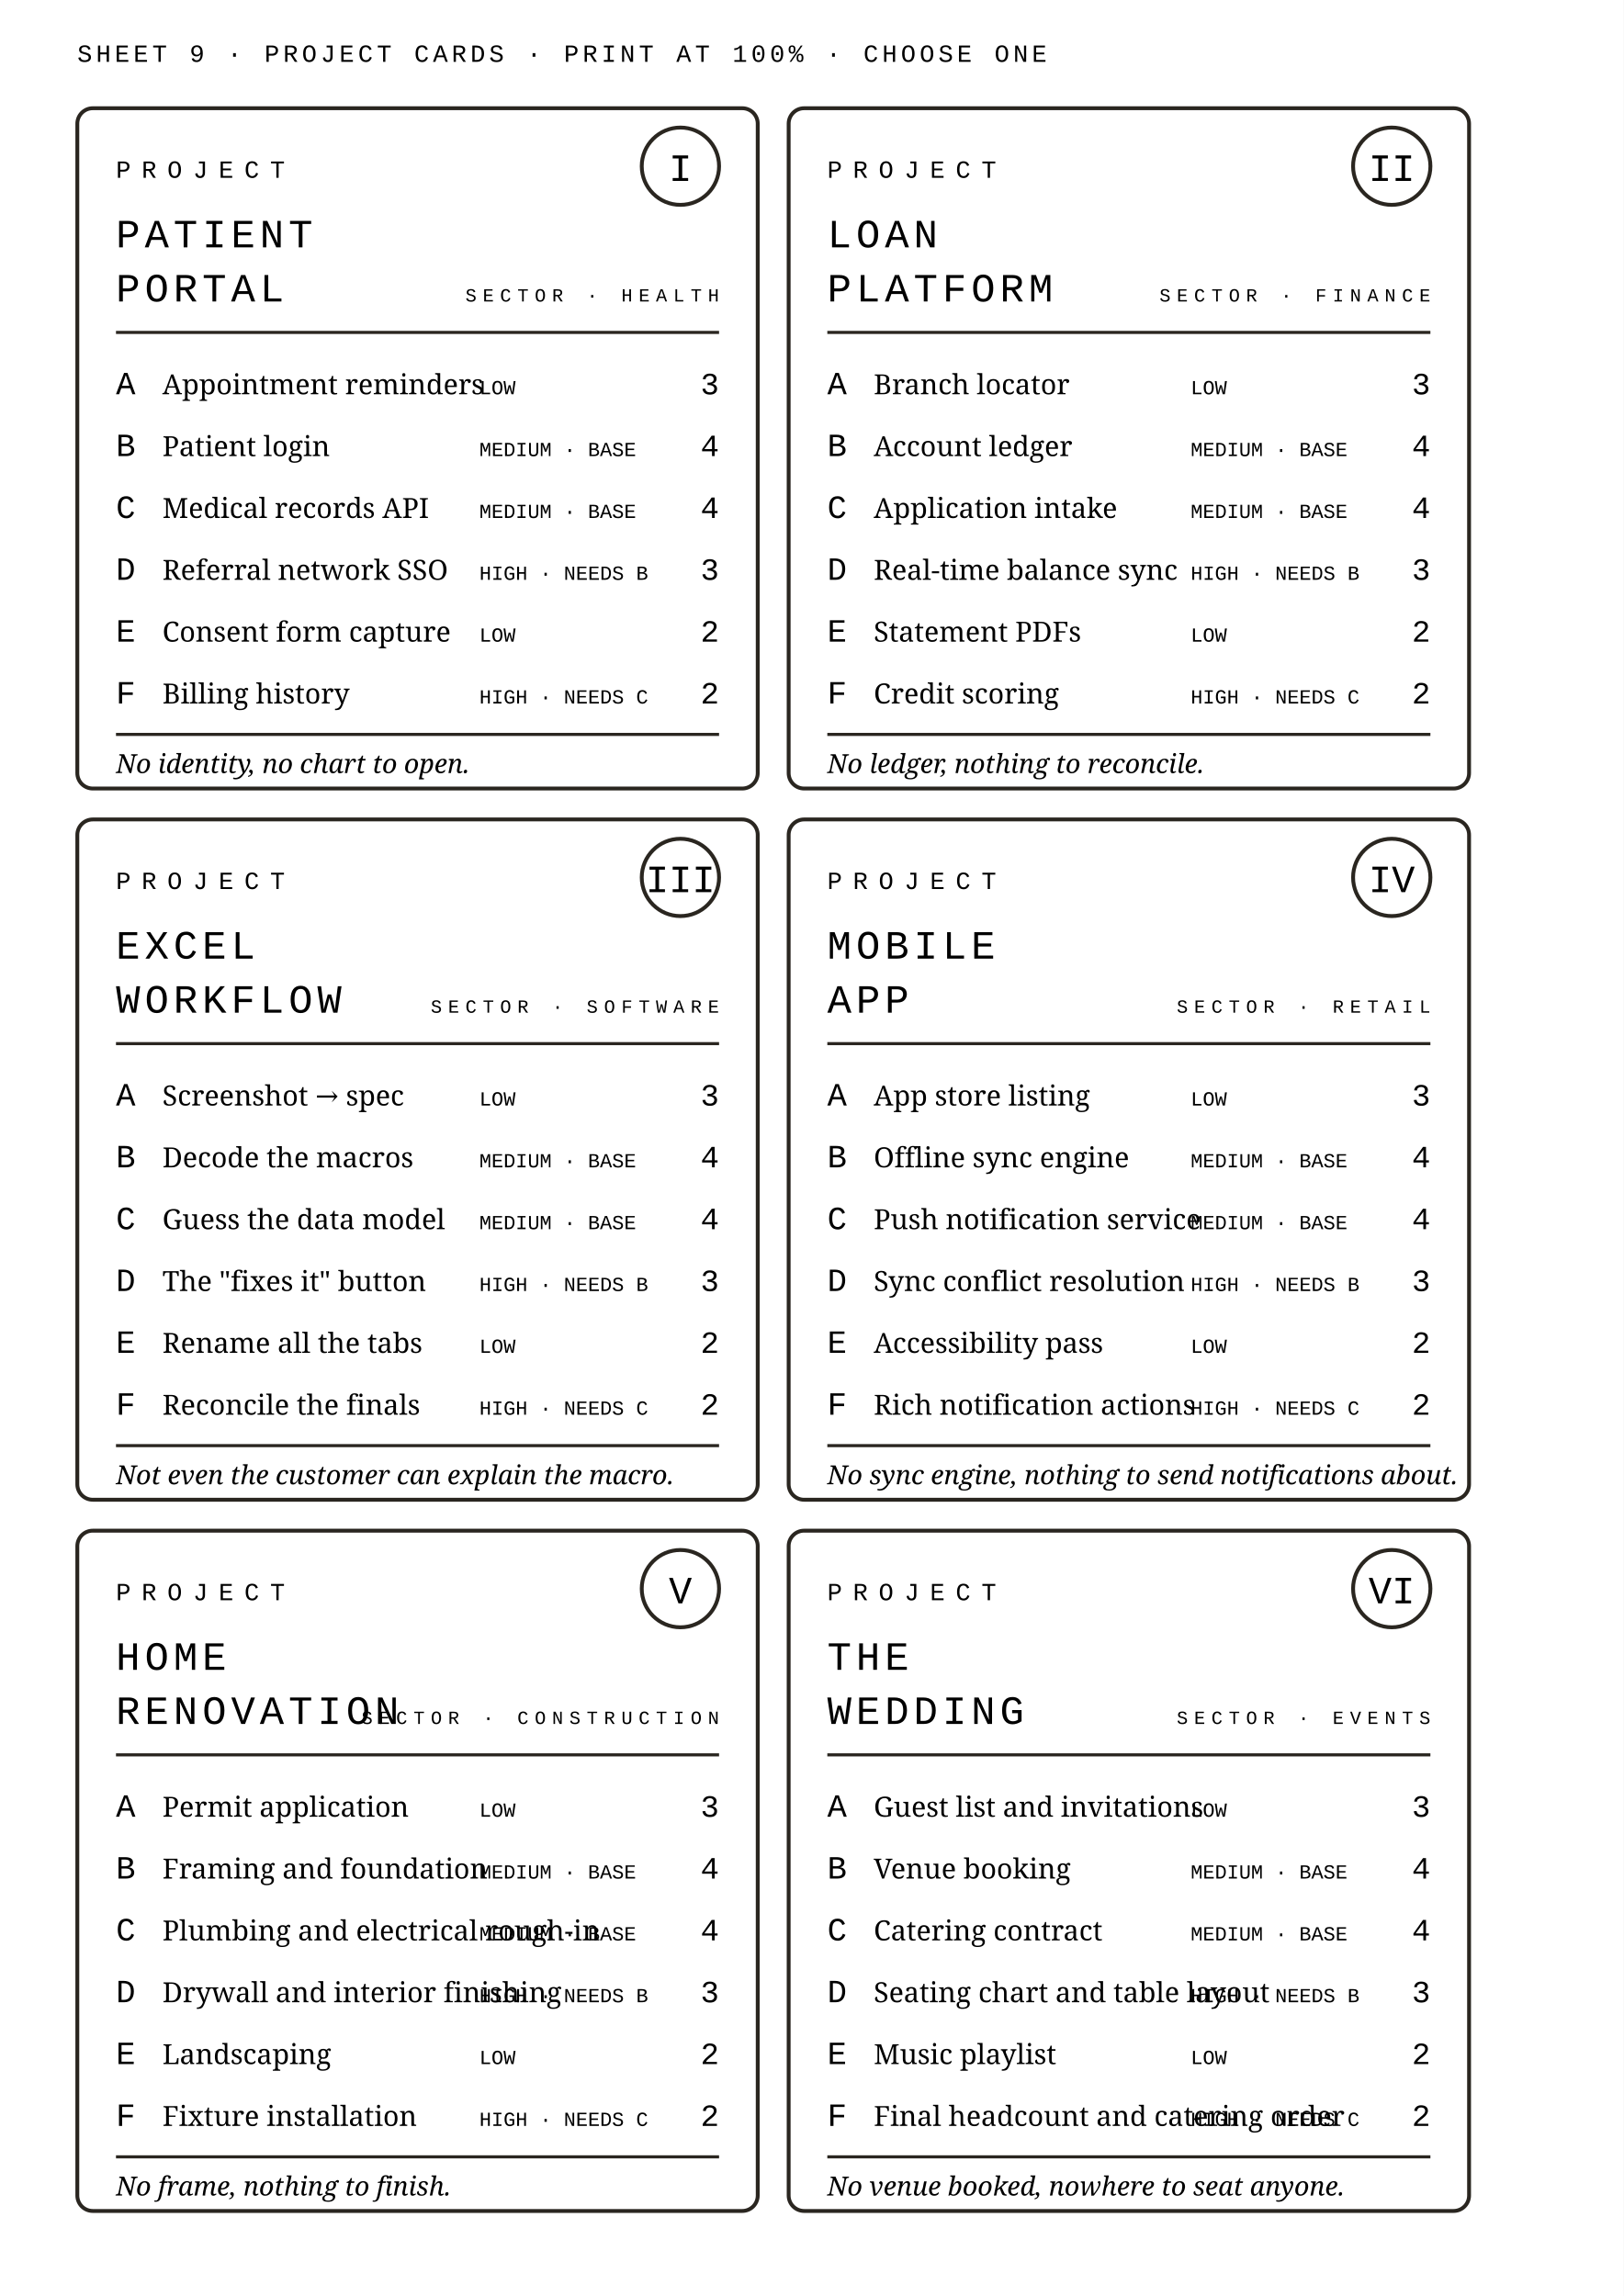
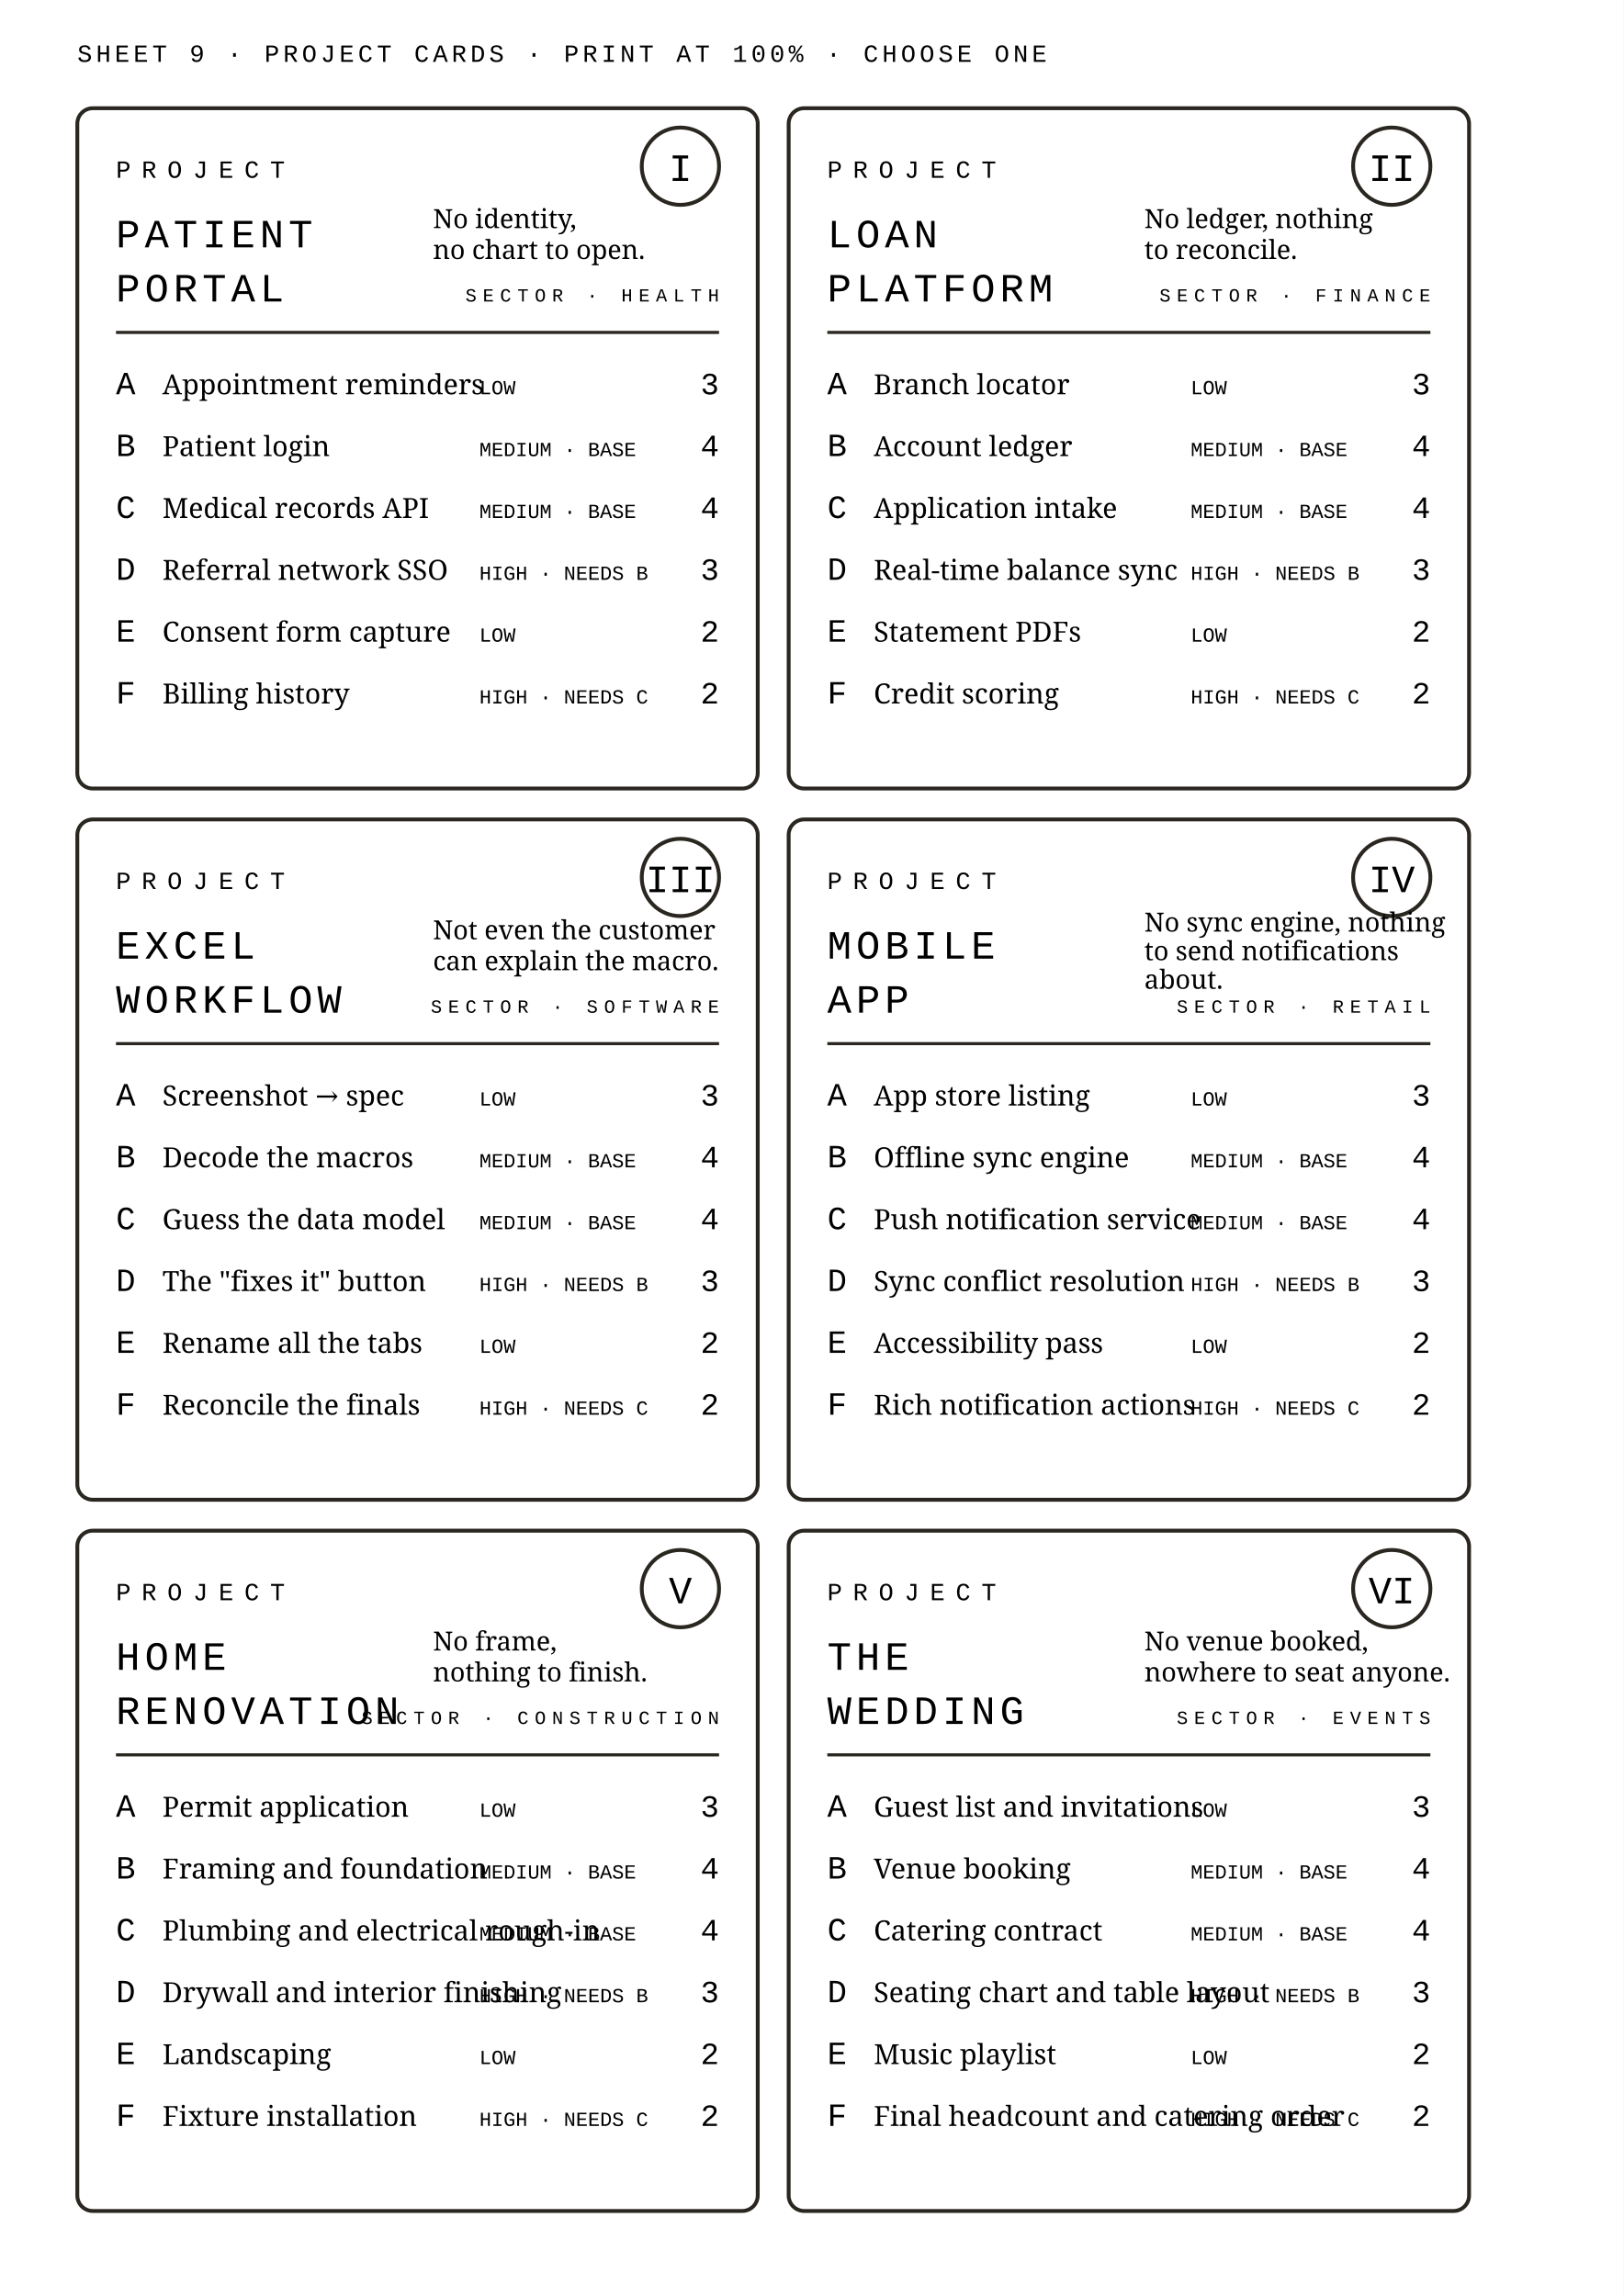
<svg xmlns="http://www.w3.org/2000/svg" width="210mm" height="297mm" viewBox="0 0 210 297">
  <style>
  .s { font-family:"EB Garamond",Garamond,Georgia,serif; fill:#000000; }
  .m { font-family:"IBM Plex Mono","Courier New",monospace; fill:#000000; }
  .c { fill:none; stroke:#2A2620; stroke-width:.5; }
  .h { stroke:#2A2620; stroke-width:.4; fill:none; }
  .q { fill:#000000; }
</style>
  <defs>
    <g id="frame">
      <rect width="88" height="88" rx="2" class="c" />
      <text x="5" y="9" class="m q" font-size="3.2" letter-spacing="1.4">PROJECT</text>
      <circle cx="78" cy="7.5" r="5" class="c" stroke-width=".6" />
      <line x1="5" y1="29" x2="83" y2="29" class="h" stroke-width=".7" />
-       <line x1="5" y1="81" x2="83" y2="81" class="h" />
    </g>
  </defs>
  <rect width="210" height="297" fill="#FFFFFF" />
  <text x="10" y="8" class="m" font-size="3.2" letter-spacing=".5">SHEET 9 · PROJECT CARDS · PRINT AT 100% · CHOOSE ONE</text>
  <g transform="translate(10,14)">
    <use href="#frame" />
    <text x="78" y="9.4" class="m" font-size="5" text-anchor="middle">I</text>
    <text x="5" y="18" class="m" font-size="5.2" letter-spacing=".6">PATIENT</text>
    <text x="5" y="25" class="m" font-size="5.2" letter-spacing=".6">PORTAL</text>
    <text x="83" y="25" class="m q" font-size="2.4" text-anchor="end" letter-spacing=".8">SECTOR · HEALTH</text>
+     <text x="46" y="15.5" class="s" font-size="3.4">No identity,</text>
+     <text x="46" y="19.5" class="s" font-size="3.4">no chart to open.</text>
    <text x="5" y="37" class="m" font-size="4.2">A</text>
    <text x="11" y="37" class="s" font-size="3.6">Appointment reminders</text>
    <text x="52" y="37" class="m q" font-size="2.6">LOW</text>
    <text x="83" y="37" class="m" font-size="4" text-anchor="end">3</text>
    <text x="5" y="45" class="m" font-size="4.2">B</text>
    <text x="11" y="45" class="s" font-size="3.6">Patient login</text>
    <text x="52" y="45" class="m q" font-size="2.6">MEDIUM · BASE</text>
    <text x="83" y="45" class="m" font-size="4" text-anchor="end">4</text>
    <text x="5" y="53" class="m" font-size="4.2">C</text>
    <text x="11" y="53" class="s" font-size="3.6">Medical records API</text>
    <text x="52" y="53" class="m q" font-size="2.6">MEDIUM · BASE</text>
    <text x="83" y="53" class="m" font-size="4" text-anchor="end">4</text>
    <text x="5" y="61" class="m" font-size="4.2">D</text>
    <text x="11" y="61" class="s" font-size="3.6">Referral network SSO</text>
    <text x="52" y="61" class="m" font-size="2.6">HIGH · NEEDS B</text>
    <text x="83" y="61" class="m" font-size="4" text-anchor="end">3</text>
    <text x="5" y="69" class="m" font-size="4.2">E</text>
    <text x="11" y="69" class="s" font-size="3.6">Consent form capture</text>
    <text x="52" y="69" class="m q" font-size="2.6">LOW</text>
    <text x="83" y="69" class="m" font-size="4" text-anchor="end">2</text>
    <text x="5" y="77" class="m" font-size="4.2">F</text>
    <text x="11" y="77" class="s" font-size="3.6">Billing history</text>
    <text x="52" y="77" class="m" font-size="2.6">HIGH · NEEDS C</text>
    <text x="83" y="77" class="m" font-size="4" text-anchor="end">2</text>
-     <text x="5" y="86" class="s" font-size="3.4" font-style="italic">No identity, no chart to open.</text>
  </g>
  <g transform="translate(102,14)">
    <use href="#frame" />
    <text x="78" y="9.4" class="m" font-size="5" text-anchor="middle">II</text>
    <text x="5" y="18" class="m" font-size="5.2" letter-spacing=".6">LOAN</text>
    <text x="5" y="25" class="m" font-size="5.2" letter-spacing=".6">PLATFORM</text>
    <text x="83" y="25" class="m q" font-size="2.4" text-anchor="end" letter-spacing=".8">SECTOR · FINANCE</text>
+     <text x="46" y="15.5" class="s" font-size="3.4">No ledger, nothing</text>
+     <text x="46" y="19.5" class="s" font-size="3.4">to reconcile.</text>
    <text x="5" y="37" class="m" font-size="4.2">A</text>
    <text x="11" y="37" class="s" font-size="3.6">Branch locator</text>
    <text x="52" y="37" class="m q" font-size="2.6">LOW</text>
    <text x="83" y="37" class="m" font-size="4" text-anchor="end">3</text>
    <text x="5" y="45" class="m" font-size="4.2">B</text>
    <text x="11" y="45" class="s" font-size="3.6">Account ledger</text>
    <text x="52" y="45" class="m q" font-size="2.6">MEDIUM · BASE</text>
    <text x="83" y="45" class="m" font-size="4" text-anchor="end">4</text>
    <text x="5" y="53" class="m" font-size="4.2">C</text>
    <text x="11" y="53" class="s" font-size="3.6">Application intake</text>
    <text x="52" y="53" class="m q" font-size="2.6">MEDIUM · BASE</text>
    <text x="83" y="53" class="m" font-size="4" text-anchor="end">4</text>
    <text x="5" y="61" class="m" font-size="4.2">D</text>
    <text x="11" y="61" class="s" font-size="3.6">Real-time balance sync</text>
    <text x="52" y="61" class="m" font-size="2.6">HIGH · NEEDS B</text>
    <text x="83" y="61" class="m" font-size="4" text-anchor="end">3</text>
    <text x="5" y="69" class="m" font-size="4.2">E</text>
    <text x="11" y="69" class="s" font-size="3.6">Statement PDFs</text>
    <text x="52" y="69" class="m q" font-size="2.6">LOW</text>
    <text x="83" y="69" class="m" font-size="4" text-anchor="end">2</text>
    <text x="5" y="77" class="m" font-size="4.2">F</text>
    <text x="11" y="77" class="s" font-size="3.6">Credit scoring</text>
    <text x="52" y="77" class="m" font-size="2.6">HIGH · NEEDS C</text>
    <text x="83" y="77" class="m" font-size="4" text-anchor="end">2</text>
-     <text x="5" y="86" class="s" font-size="3.4" font-style="italic">No ledger, nothing to reconcile.</text>
  </g>
  <g transform="translate(10,106)">
    <use href="#frame" />
    <text x="78" y="9.4" class="m" font-size="5" text-anchor="middle">III</text>
    <text x="5" y="18" class="m" font-size="5.2" letter-spacing=".6">EXCEL</text>
    <text x="5" y="25" class="m" font-size="5.2" letter-spacing=".6">WORKFLOW</text>
    <text x="83" y="25" class="m q" font-size="2.4" text-anchor="end" letter-spacing=".8">SECTOR · SOFTWARE</text>
+     <text x="46" y="15.5" class="s" font-size="3.4">Not even the customer</text>
+     <text x="46" y="19.5" class="s" font-size="3.4">can explain the macro.</text>
    <text x="5" y="37" class="m" font-size="4.2">A</text>
    <text x="11" y="37" class="s" font-size="3.6">Screenshot → spec</text>
    <text x="52" y="37" class="m q" font-size="2.6">LOW</text>
    <text x="83" y="37" class="m" font-size="4" text-anchor="end">3</text>
    <text x="5" y="45" class="m" font-size="4.2">B</text>
    <text x="11" y="45" class="s" font-size="3.6">Decode the macros</text>
    <text x="52" y="45" class="m q" font-size="2.6">MEDIUM · BASE</text>
    <text x="83" y="45" class="m" font-size="4" text-anchor="end">4</text>
    <text x="5" y="53" class="m" font-size="4.2">C</text>
    <text x="11" y="53" class="s" font-size="3.6">Guess the data model</text>
    <text x="52" y="53" class="m q" font-size="2.6">MEDIUM · BASE</text>
    <text x="83" y="53" class="m" font-size="4" text-anchor="end">4</text>
    <text x="5" y="61" class="m" font-size="4.2">D</text>
    <text x="11" y="61" class="s" font-size="3.6">The "fixes it" button</text>
    <text x="52" y="61" class="m" font-size="2.6">HIGH · NEEDS B</text>
    <text x="83" y="61" class="m" font-size="4" text-anchor="end">3</text>
    <text x="5" y="69" class="m" font-size="4.2">E</text>
    <text x="11" y="69" class="s" font-size="3.6">Rename all the tabs</text>
    <text x="52" y="69" class="m q" font-size="2.6">LOW</text>
    <text x="83" y="69" class="m" font-size="4" text-anchor="end">2</text>
    <text x="5" y="77" class="m" font-size="4.2">F</text>
    <text x="11" y="77" class="s" font-size="3.6">Reconcile the finals</text>
    <text x="52" y="77" class="m" font-size="2.6">HIGH · NEEDS C</text>
    <text x="83" y="77" class="m" font-size="4" text-anchor="end">2</text>
-     <text x="5" y="86" class="s" font-size="3.4" font-style="italic">Not even the customer can explain the macro.</text>
  </g>
  <g transform="translate(102,106)">
    <use href="#frame" />
    <text x="78" y="9.4" class="m" font-size="5" text-anchor="middle">IV</text>
    <text x="5" y="18" class="m" font-size="5.2" letter-spacing=".6">MOBILE</text>
    <text x="5" y="25" class="m" font-size="5.2" letter-spacing=".6">APP</text>
    <text x="83" y="25" class="m q" font-size="2.4" text-anchor="end" letter-spacing=".8">SECTOR · RETAIL</text>
+     <text x="46" y="14.5" class="s" font-size="3.4">No sync engine, nothing</text>
+     <text x="46" y="18.2" class="s" font-size="3.4">to send notifications</text>
+     <text x="46" y="21.9" class="s" font-size="3.4">about.</text>
    <text x="5" y="37" class="m" font-size="4.2">A</text>
    <text x="11" y="37" class="s" font-size="3.6">App store listing</text>
    <text x="52" y="37" class="m q" font-size="2.6">LOW</text>
    <text x="83" y="37" class="m" font-size="4" text-anchor="end">3</text>
    <text x="5" y="45" class="m" font-size="4.2">B</text>
    <text x="11" y="45" class="s" font-size="3.6">Offline sync engine</text>
    <text x="52" y="45" class="m q" font-size="2.6">MEDIUM · BASE</text>
    <text x="83" y="45" class="m" font-size="4" text-anchor="end">4</text>
    <text x="5" y="53" class="m" font-size="4.2">C</text>
    <text x="11" y="53" class="s" font-size="3.6">Push notification service</text>
    <text x="52" y="53" class="m q" font-size="2.6">MEDIUM · BASE</text>
    <text x="83" y="53" class="m" font-size="4" text-anchor="end">4</text>
    <text x="5" y="61" class="m" font-size="4.2">D</text>
    <text x="11" y="61" class="s" font-size="3.6">Sync conflict resolution</text>
    <text x="52" y="61" class="m" font-size="2.6">HIGH · NEEDS B</text>
    <text x="83" y="61" class="m" font-size="4" text-anchor="end">3</text>
    <text x="5" y="69" class="m" font-size="4.2">E</text>
    <text x="11" y="69" class="s" font-size="3.6">Accessibility pass</text>
    <text x="52" y="69" class="m q" font-size="2.6">LOW</text>
    <text x="83" y="69" class="m" font-size="4" text-anchor="end">2</text>
    <text x="5" y="77" class="m" font-size="4.2">F</text>
    <text x="11" y="77" class="s" font-size="3.6">Rich notification actions</text>
    <text x="52" y="77" class="m" font-size="2.6">HIGH · NEEDS C</text>
    <text x="83" y="77" class="m" font-size="4" text-anchor="end">2</text>
-     <text x="5" y="86" class="s" font-size="3.4" font-style="italic">No sync engine, nothing to send notifications about.</text>
  </g>
  <g transform="translate(10,198)">
    <use href="#frame" />
    <text x="78" y="9.4" class="m" font-size="5" text-anchor="middle">V</text>
    <text x="5" y="18" class="m" font-size="5.2" letter-spacing=".6">HOME</text>
    <text x="5" y="25" class="m" font-size="5.2" letter-spacing=".6">RENOVATION</text>
    <text x="83" y="25" class="m q" font-size="2.4" text-anchor="end" letter-spacing=".8">SECTOR · CONSTRUCTION</text>
+     <text x="46" y="15.5" class="s" font-size="3.4">No frame,</text>
+     <text x="46" y="19.5" class="s" font-size="3.4">nothing to finish.</text>
    <text x="5" y="37" class="m" font-size="4.2">A</text>
    <text x="11" y="37" class="s" font-size="3.6">Permit application</text>
    <text x="52" y="37" class="m q" font-size="2.6">LOW</text>
    <text x="83" y="37" class="m" font-size="4" text-anchor="end">3</text>
    <text x="5" y="45" class="m" font-size="4.2">B</text>
    <text x="11" y="45" class="s" font-size="3.6">Framing and foundation</text>
    <text x="52" y="45" class="m q" font-size="2.6">MEDIUM · BASE</text>
    <text x="83" y="45" class="m" font-size="4" text-anchor="end">4</text>
    <text x="5" y="53" class="m" font-size="4.2">C</text>
    <text x="11" y="53" class="s" font-size="3.6">Plumbing and electrical rough-in</text>
    <text x="52" y="53" class="m q" font-size="2.6">MEDIUM · BASE</text>
    <text x="83" y="53" class="m" font-size="4" text-anchor="end">4</text>
    <text x="5" y="61" class="m" font-size="4.2">D</text>
    <text x="11" y="61" class="s" font-size="3.6">Drywall and interior finishing</text>
    <text x="52" y="61" class="m" font-size="2.6">HIGH · NEEDS B</text>
    <text x="83" y="61" class="m" font-size="4" text-anchor="end">3</text>
    <text x="5" y="69" class="m" font-size="4.2">E</text>
    <text x="11" y="69" class="s" font-size="3.6">Landscaping</text>
    <text x="52" y="69" class="m q" font-size="2.6">LOW</text>
    <text x="83" y="69" class="m" font-size="4" text-anchor="end">2</text>
    <text x="5" y="77" class="m" font-size="4.2">F</text>
    <text x="11" y="77" class="s" font-size="3.6">Fixture installation</text>
    <text x="52" y="77" class="m" font-size="2.6">HIGH · NEEDS C</text>
    <text x="83" y="77" class="m" font-size="4" text-anchor="end">2</text>
-     <text x="5" y="86" class="s" font-size="3.4" font-style="italic">No frame, nothing to finish.</text>
  </g>
  <g transform="translate(102,198)">
    <use href="#frame" />
    <text x="78" y="9.4" class="m" font-size="5" text-anchor="middle">VI</text>
    <text x="5" y="18" class="m" font-size="5.2" letter-spacing=".6">THE</text>
    <text x="5" y="25" class="m" font-size="5.2" letter-spacing=".6">WEDDING</text>
    <text x="83" y="25" class="m q" font-size="2.4" text-anchor="end" letter-spacing=".8">SECTOR · EVENTS</text>
+     <text x="46" y="15.5" class="s" font-size="3.4">No venue booked,</text>
+     <text x="46" y="19.5" class="s" font-size="3.4">nowhere to seat anyone.</text>
    <text x="5" y="37" class="m" font-size="4.2">A</text>
    <text x="11" y="37" class="s" font-size="3.6">Guest list and invitations</text>
    <text x="52" y="37" class="m q" font-size="2.6">LOW</text>
    <text x="83" y="37" class="m" font-size="4" text-anchor="end">3</text>
    <text x="5" y="45" class="m" font-size="4.2">B</text>
    <text x="11" y="45" class="s" font-size="3.6">Venue booking</text>
    <text x="52" y="45" class="m q" font-size="2.6">MEDIUM · BASE</text>
    <text x="83" y="45" class="m" font-size="4" text-anchor="end">4</text>
    <text x="5" y="53" class="m" font-size="4.2">C</text>
    <text x="11" y="53" class="s" font-size="3.6">Catering contract</text>
    <text x="52" y="53" class="m q" font-size="2.6">MEDIUM · BASE</text>
    <text x="83" y="53" class="m" font-size="4" text-anchor="end">4</text>
    <text x="5" y="61" class="m" font-size="4.2">D</text>
    <text x="11" y="61" class="s" font-size="3.6">Seating chart and table layout</text>
    <text x="52" y="61" class="m" font-size="2.6">HIGH · NEEDS B</text>
    <text x="83" y="61" class="m" font-size="4" text-anchor="end">3</text>
    <text x="5" y="69" class="m" font-size="4.2">E</text>
    <text x="11" y="69" class="s" font-size="3.6">Music playlist</text>
    <text x="52" y="69" class="m q" font-size="2.6">LOW</text>
    <text x="83" y="69" class="m" font-size="4" text-anchor="end">2</text>
    <text x="5" y="77" class="m" font-size="4.2">F</text>
    <text x="11" y="77" class="s" font-size="3.6">Final headcount and catering order</text>
    <text x="52" y="77" class="m" font-size="2.6">HIGH · NEEDS C</text>
    <text x="83" y="77" class="m" font-size="4" text-anchor="end">2</text>
-     <text x="5" y="86" class="s" font-size="3.4" font-style="italic">No venue booked, nowhere to seat anyone.</text>
  </g>
</svg>
